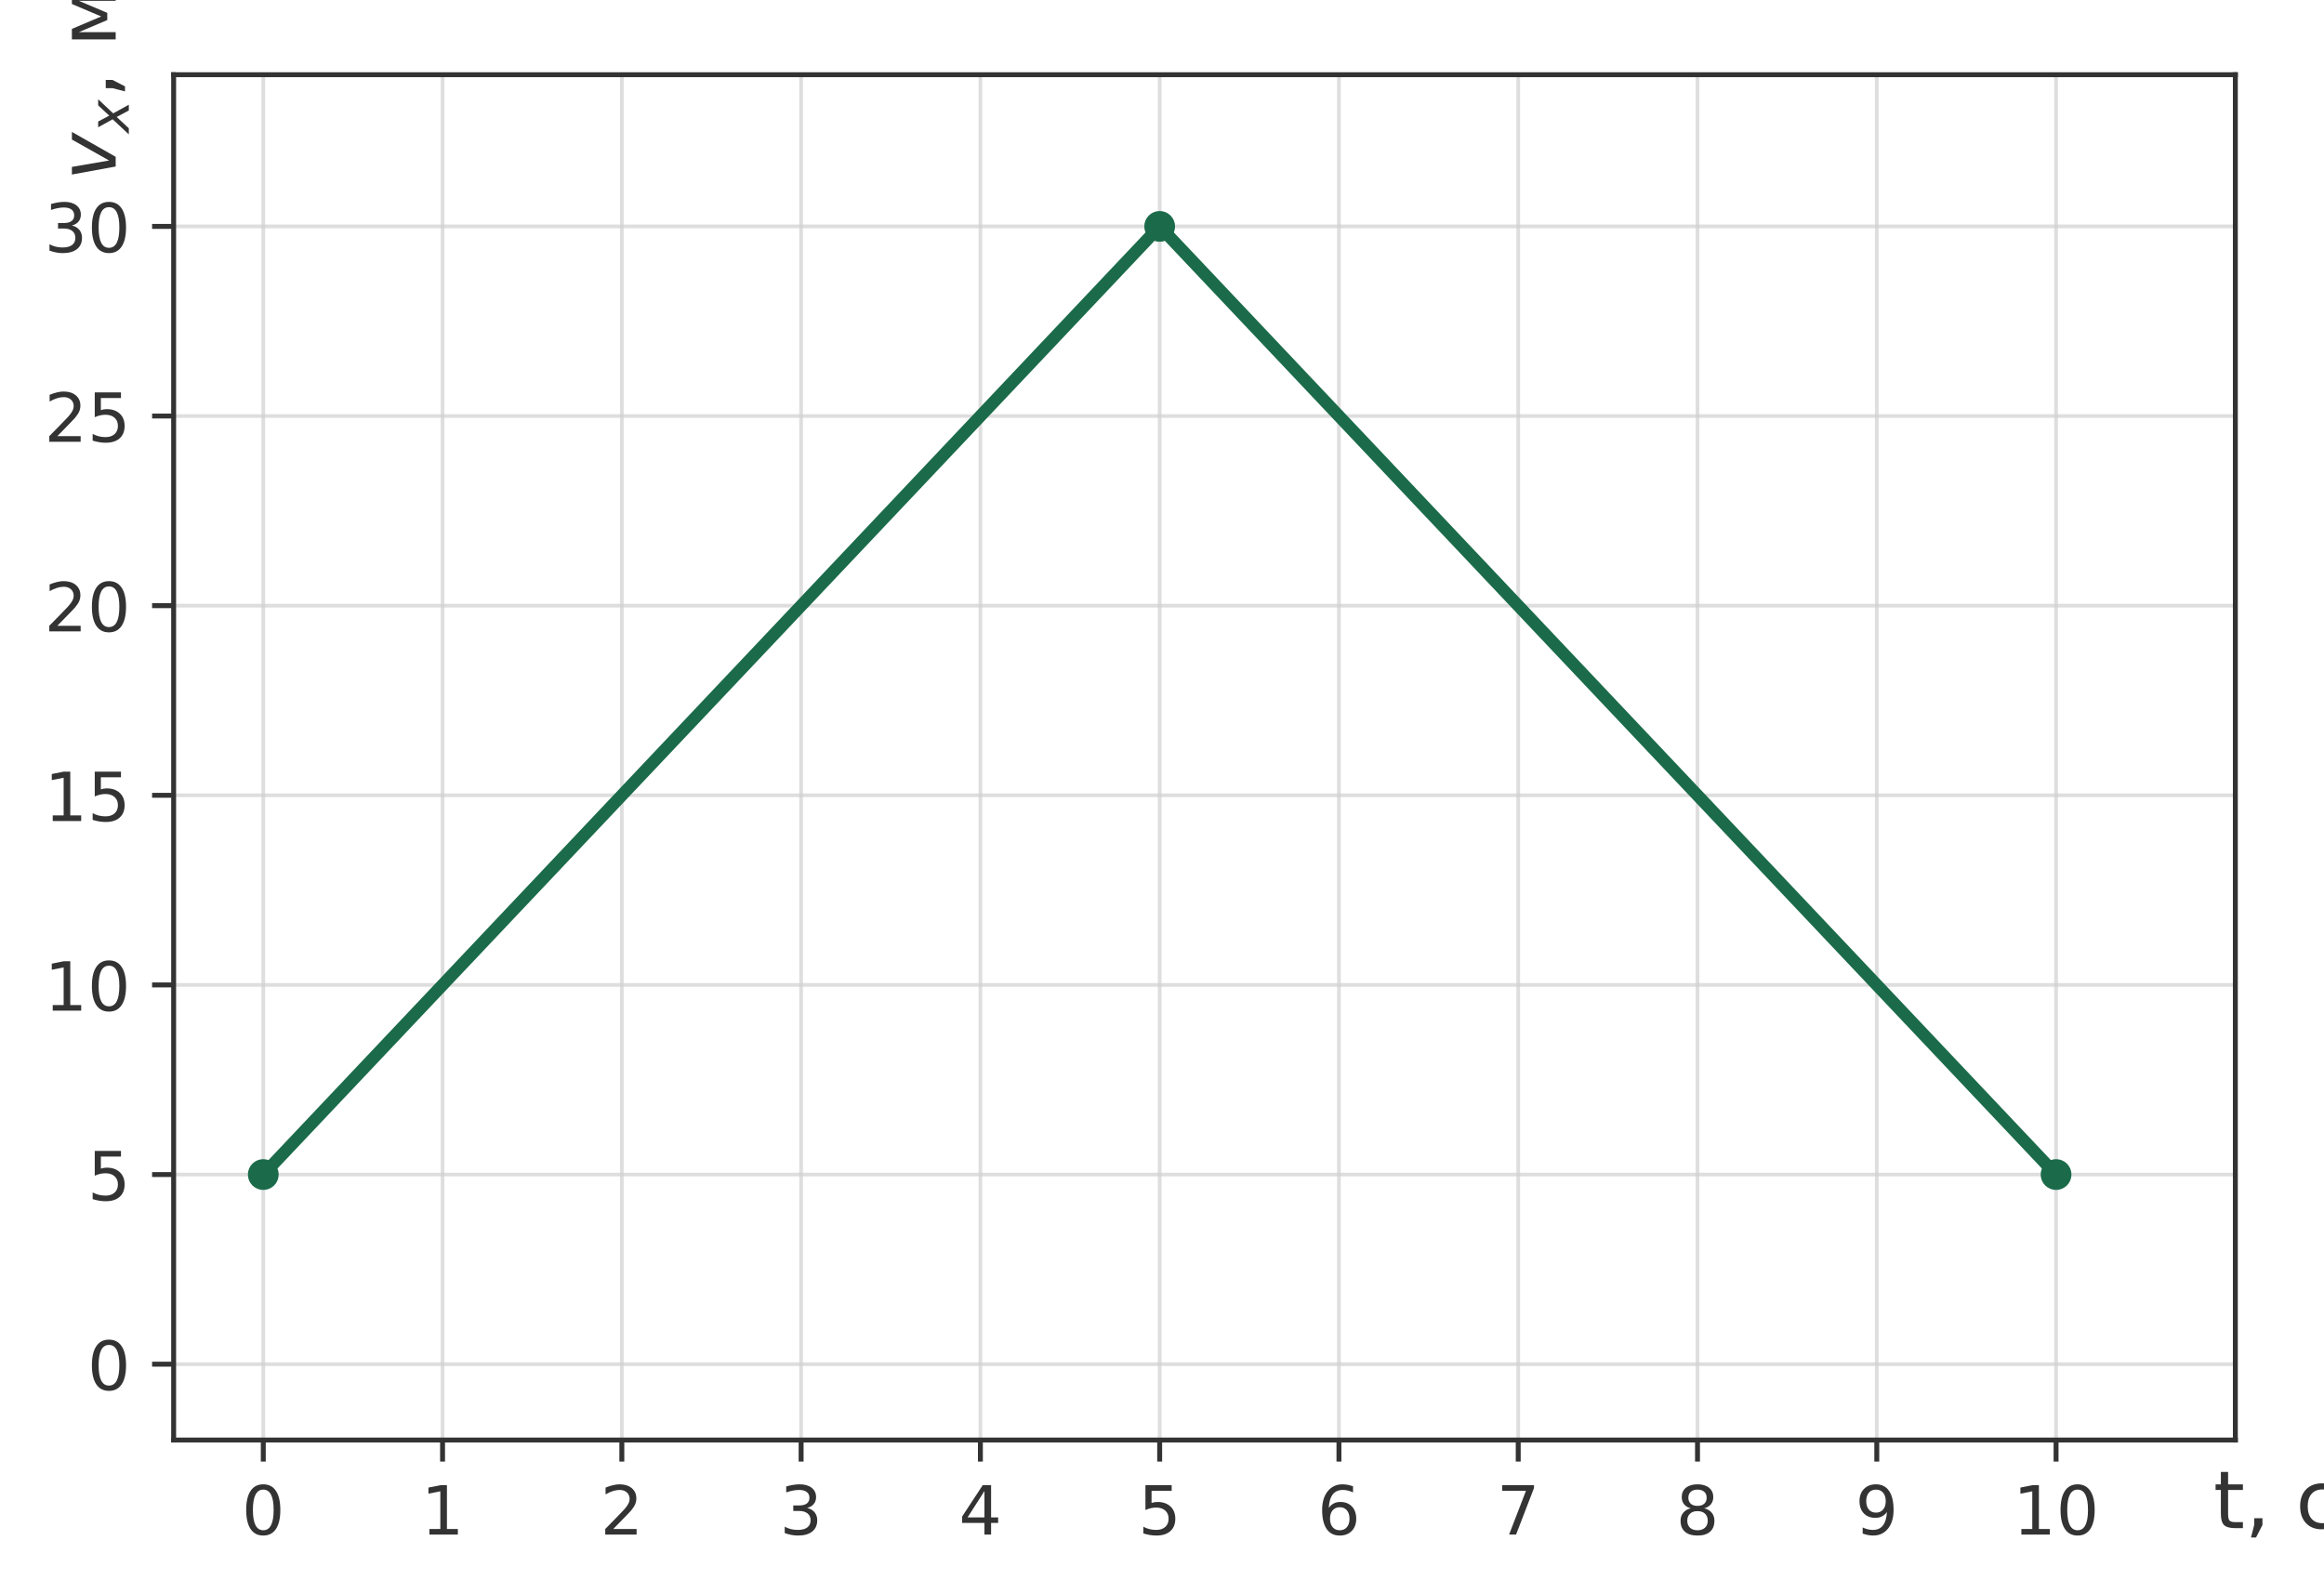
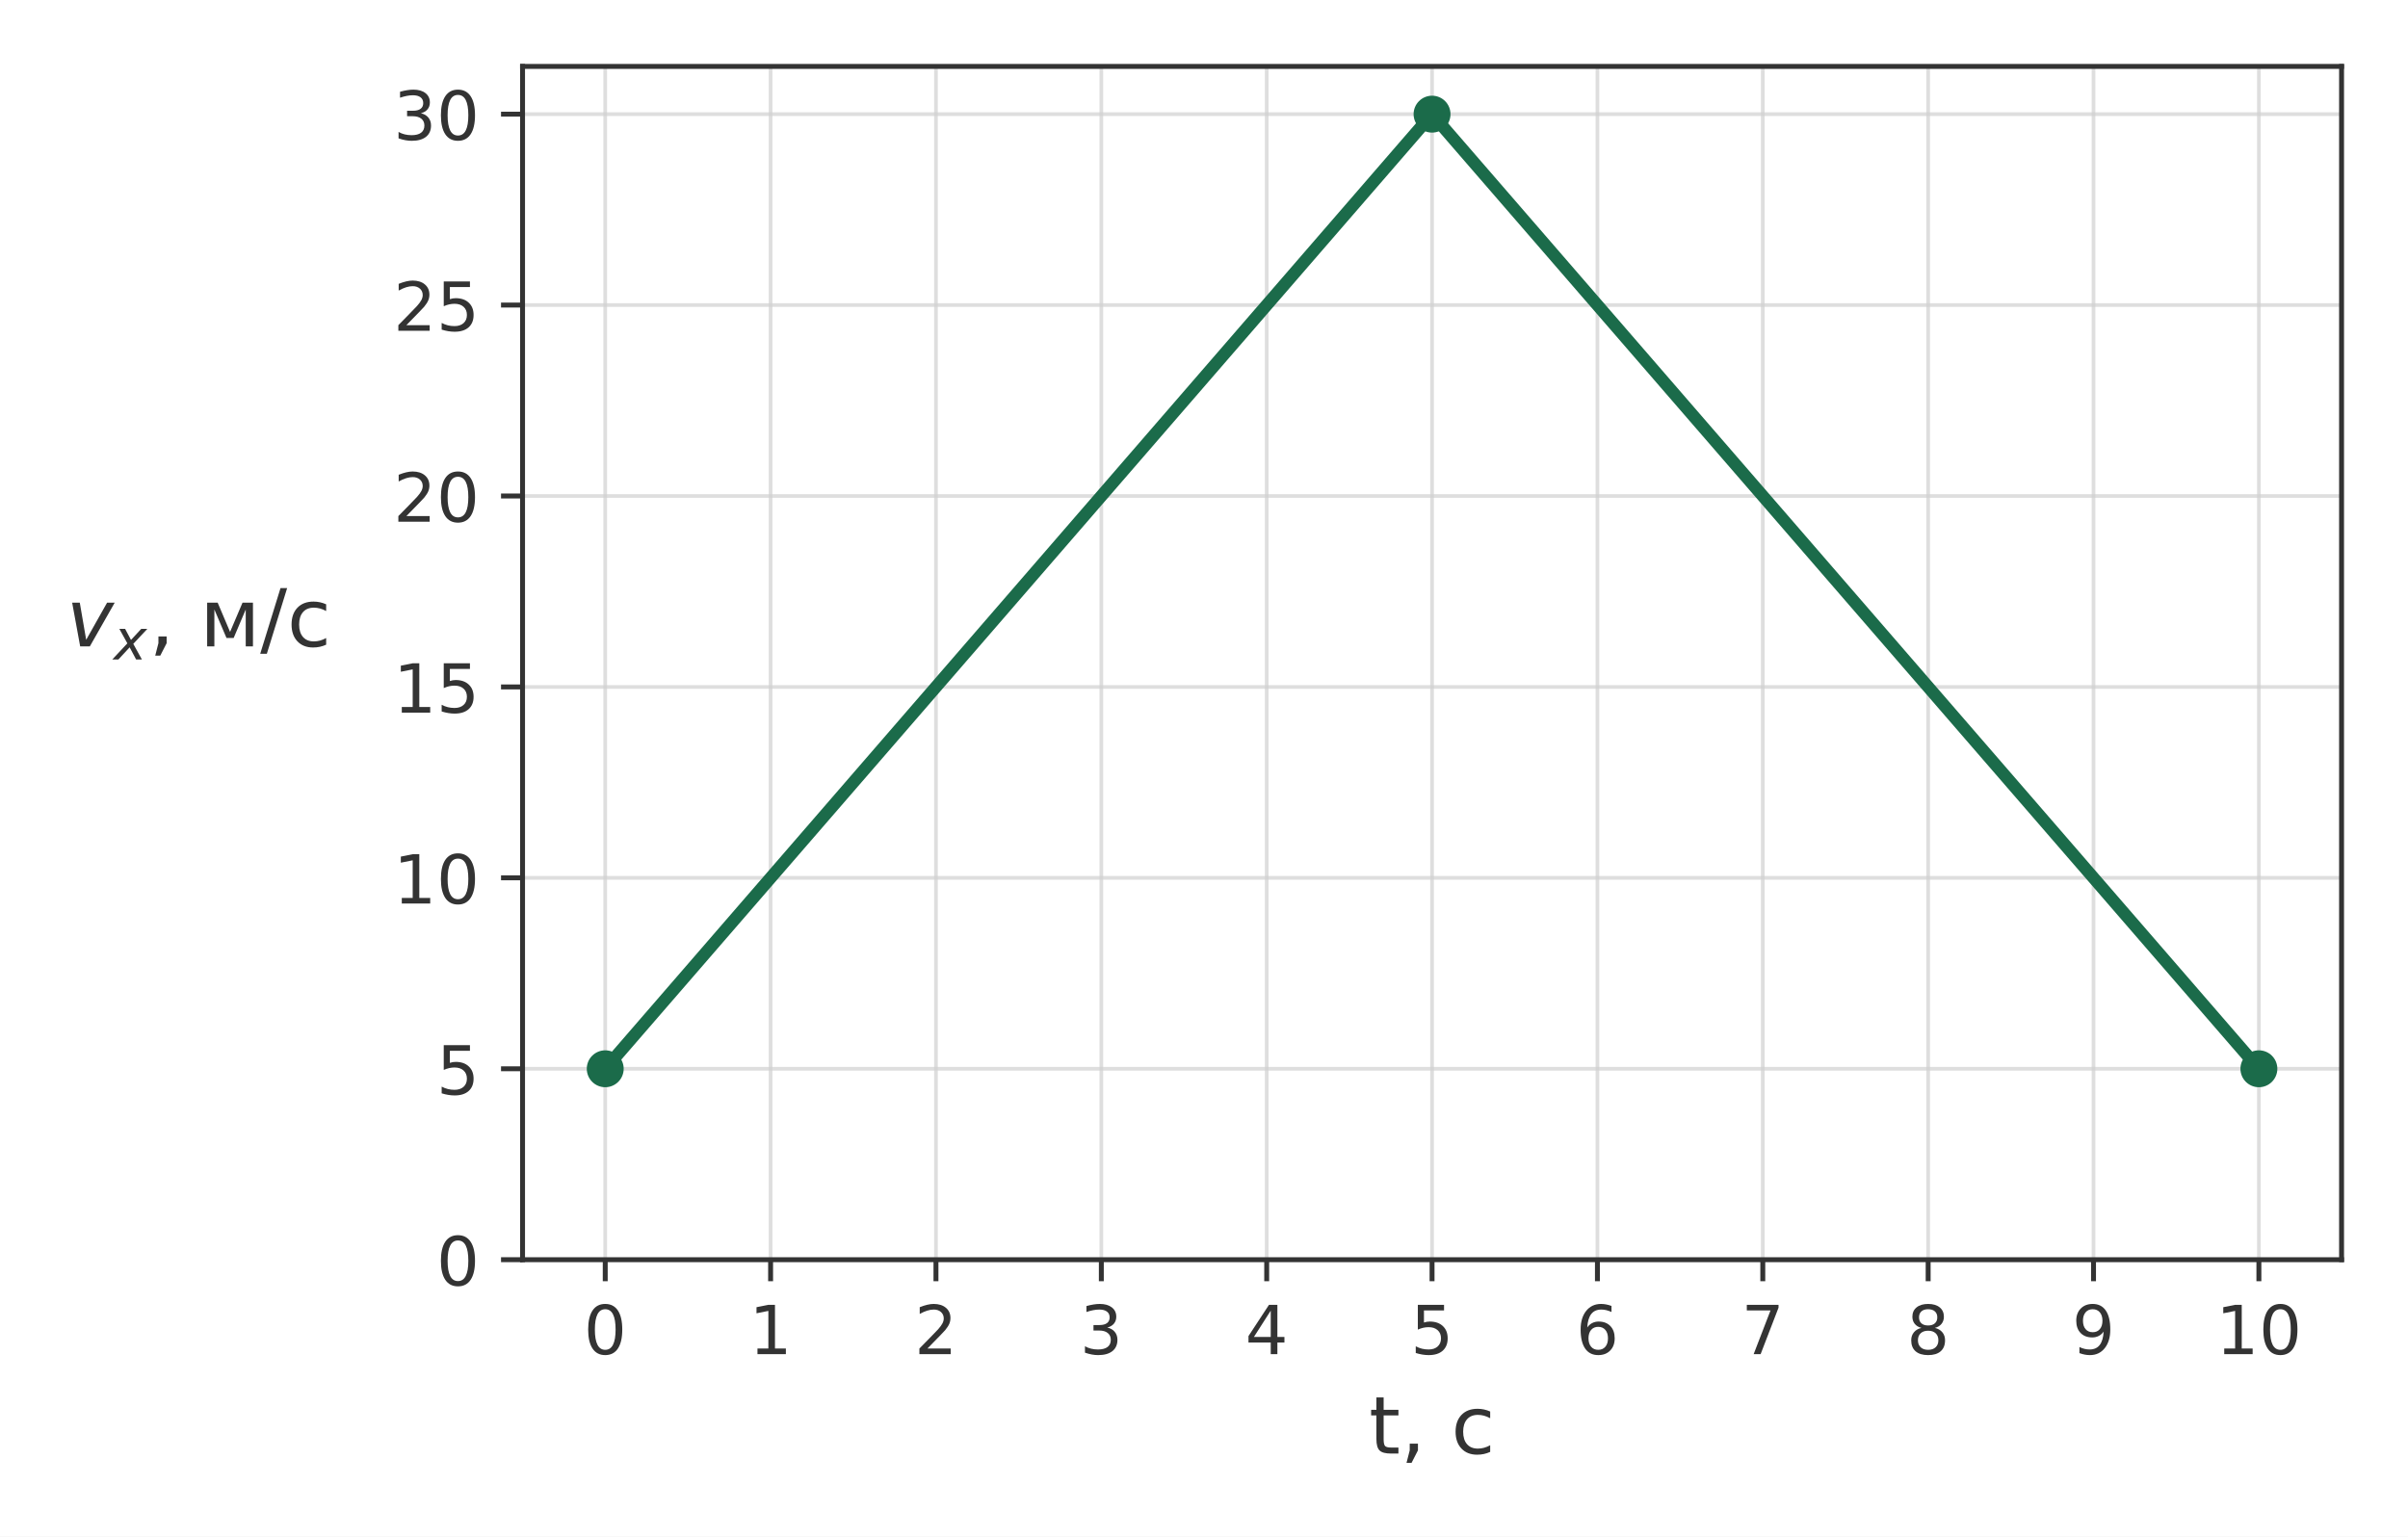
- <svg xmlns="http://www.w3.org/2000/svg" xmlns:xlink="http://www.w3.org/1999/xlink" width="377.394pt" height="258.741pt" viewBox="0 0 377.394 258.741" version="1.1">
+ <svg xmlns="http://www.w3.org/2000/svg" xmlns:xlink="http://www.w3.org/1999/xlink" width="391.498pt" height="249.868pt" viewBox="0 0 391.498 249.868" version="1.1">
  <defs>
    <style type="text/css">*{stroke-linejoin: round; stroke-linecap: butt}</style>
  </defs>
  <g id="figure_1">
    <g id="patch_1">
-       <path d="M 0 258.741  L 377.394 258.741  L 377.394 0  L 0 0  z " style="fill: #ffffff" />
+       <path d="M 0 249.868  L 391.498 249.868  L 391.498 -0  L 0 -0  z " style="fill: #ffffff" />
    </g>
    <g id="axes_1">
      <g id="patch_2">
-         <path d="M 28.198 233.895  L 362.998 233.895  L 362.998 12.135  L 28.198 12.135  z " style="fill: #ffffff" />
+         <path d="M 84.957 204.84  L 380.697 204.84  L 380.697 10.8  L 84.957 10.8  z " style="fill: #ffffff" />
      </g>
      <g id="matplotlib.axis_1">
        <g id="xtick_1">
          <g id="line2d_1">
-             <path d="M 42.754 233.895  L 42.754 12.135  " clip-path="url(#pa4b440d613)" style="fill: none; stroke: #d0d0d0; stroke-opacity: 0.7; stroke-width: 0.6; stroke-linecap: square" />
+             <path d="M 98.4 204.84  L 98.4 10.8  " clip-path="url(#pe1e29b2910)" style="fill: none; stroke: #d0d0d0; stroke-opacity: 0.7; stroke-width: 0.6; stroke-linecap: square" />
          </g>
          <g id="line2d_2">
            <defs>
-               <path id="m691de02f7e" d="M 0 0  L 0 3.5  " style="stroke: #333333; stroke-width: 0.8" />
+               <path id="m2817f25bfc" d="M 0 0  L 0 3.5  " style="stroke: #333333; stroke-width: 0.8" />
            </defs>
            <g>
-               <use xlink:href="#m691de02f7e" x="42.754" y="233.895" style="fill: #333333; stroke: #333333; stroke-width: 0.8" />
+               <use xlink:href="#m2817f25bfc" x="98.4" y="204.84" style="fill: #333333; stroke: #333333; stroke-width: 0.8" />
            </g>
          </g>
          <g id="text_1">
-             <g style="fill: #333333" transform="translate(39.25465 249.2535) scale(0.11 -0.11)">
+             <g style="fill: #333333" transform="translate(94.90085 220.1983) scale(0.11 -0.11)">
              <defs>
                <path id="DejaVuSans-30" d="M 2034 4250  Q 1547 4250 1301 3770  Q 1056 3291 1056 2328  Q 1056 1369 1301 889  Q 1547 409 2034 409  Q 2525 409 2770 889  Q 3016 1369 3016 2328  Q 3016 3291 2770 3770  Q 2525 4250 2034 4250  z M 2034 4750  Q 2819 4750 3233 4129  Q 3647 3509 3647 2328  Q 3647 1150 3233 529  Q 2819 -91 2034 -91  Q 1250 -91 836 529  Q 422 1150 422 2328  Q 422 3509 836 4129  Q 1250 4750 2034 4750  z " transform="scale(0.015625)" />
              </defs>
              <use xlink:href="#DejaVuSans-30" />
            </g>
          </g>
        </g>
        <g id="xtick_2">
          <g id="line2d_3">
-             <path d="M 71.867 233.895  L 71.867 12.135  " clip-path="url(#pa4b440d613)" style="fill: none; stroke: #d0d0d0; stroke-opacity: 0.7; stroke-width: 0.6; stroke-linecap: square" />
+             <path d="M 125.286 204.84  L 125.286 10.8  " clip-path="url(#pe1e29b2910)" style="fill: none; stroke: #d0d0d0; stroke-opacity: 0.7; stroke-width: 0.6; stroke-linecap: square" />
          </g>
          <g id="line2d_4">
            <g>
-               <use xlink:href="#m691de02f7e" x="71.867" y="233.895" style="fill: #333333; stroke: #333333; stroke-width: 0.8" />
+               <use xlink:href="#m2817f25bfc" x="125.286" y="204.84" style="fill: #333333; stroke: #333333; stroke-width: 0.8" />
            </g>
          </g>
          <g id="text_2">
-             <g style="fill: #333333" transform="translate(68.36769 249.2535) scale(0.11 -0.11)">
+             <g style="fill: #333333" transform="translate(121.7863 220.1983) scale(0.11 -0.11)">
              <defs>
                <path id="DejaVuSans-31" d="M 794 531  L 1825 531  L 1825 4091  L 703 3866  L 703 4441  L 1819 4666  L 2450 4666  L 2450 531  L 3481 531  L 3481 0  L 794 0  L 794 531  z " transform="scale(0.015625)" />
              </defs>
              <use xlink:href="#DejaVuSans-31" />
            </g>
          </g>
        </g>
        <g id="xtick_3">
          <g id="line2d_5">
-             <path d="M 100.98 233.895  L 100.98 12.135  " clip-path="url(#pa4b440d613)" style="fill: none; stroke: #d0d0d0; stroke-opacity: 0.7; stroke-width: 0.6; stroke-linecap: square" />
+             <path d="M 152.171 204.84  L 152.171 10.8  " clip-path="url(#pe1e29b2910)" style="fill: none; stroke: #d0d0d0; stroke-opacity: 0.7; stroke-width: 0.6; stroke-linecap: square" />
          </g>
          <g id="line2d_6">
            <g>
-               <use xlink:href="#m691de02f7e" x="100.98" y="233.895" style="fill: #333333; stroke: #333333; stroke-width: 0.8" />
+               <use xlink:href="#m2817f25bfc" x="152.171" y="204.84" style="fill: #333333; stroke: #333333; stroke-width: 0.8" />
            </g>
          </g>
          <g id="text_3">
-             <g style="fill: #333333" transform="translate(97.48073 249.2535) scale(0.11 -0.11)">
+             <g style="fill: #333333" transform="translate(148.6718 220.1983) scale(0.11 -0.11)">
              <defs>
                <path id="DejaVuSans-32" d="M 1228 531  L 3431 531  L 3431 0  L 469 0  L 469 531  Q 828 903 1448 1529  Q 2069 2156 2228 2338  Q 2531 2678 2651 2914  Q 2772 3150 2772 3378  Q 2772 3750 2511 3984  Q 2250 4219 1831 4219  Q 1534 4219 1204 4116  Q 875 4013 500 3803  L 500 4441  Q 881 4594 1212 4672  Q 1544 4750 1819 4750  Q 2544 4750 2975 4387  Q 3406 4025 3406 3419  Q 3406 3131 3298 2873  Q 3191 2616 2906 2266  Q 2828 2175 2409 1742  Q 1991 1309 1228 531  z " transform="scale(0.015625)" />
              </defs>
              <use xlink:href="#DejaVuSans-32" />
            </g>
          </g>
        </g>
        <g id="xtick_4">
          <g id="line2d_7">
-             <path d="M 130.093 233.895  L 130.093 12.135  " clip-path="url(#pa4b440d613)" style="fill: none; stroke: #d0d0d0; stroke-opacity: 0.7; stroke-width: 0.6; stroke-linecap: square" />
+             <path d="M 179.057 204.84  L 179.057 10.8  " clip-path="url(#pe1e29b2910)" style="fill: none; stroke: #d0d0d0; stroke-opacity: 0.7; stroke-width: 0.6; stroke-linecap: square" />
          </g>
          <g id="line2d_8">
            <g>
-               <use xlink:href="#m691de02f7e" x="130.093" y="233.895" style="fill: #333333; stroke: #333333; stroke-width: 0.8" />
+               <use xlink:href="#m2817f25bfc" x="179.057" y="204.84" style="fill: #333333; stroke: #333333; stroke-width: 0.8" />
            </g>
          </g>
          <g id="text_4">
-             <g style="fill: #333333" transform="translate(126.5938 249.2535) scale(0.11 -0.11)">
+             <g style="fill: #333333" transform="translate(175.5572 220.1983) scale(0.11 -0.11)">
              <defs>
                <path id="DejaVuSans-33" d="M 2597 2516  Q 3050 2419 3304 2112  Q 3559 1806 3559 1356  Q 3559 666 3084 287  Q 2609 -91 1734 -91  Q 1441 -91 1130 -33  Q 819 25 488 141  L 488 750  Q 750 597 1062 519  Q 1375 441 1716 441  Q 2309 441 2620 675  Q 2931 909 2931 1356  Q 2931 1769 2642 2001  Q 2353 2234 1838 2234  L 1294 2234  L 1294 2753  L 1863 2753  Q 2328 2753 2575 2939  Q 2822 3125 2822 3475  Q 2822 3834 2567 4026  Q 2313 4219 1838 4219  Q 1578 4219 1281 4162  Q 984 4106 628 3988  L 628 4550  Q 988 4650 1302 4700  Q 1616 4750 1894 4750  Q 2613 4750 3031 4423  Q 3450 4097 3450 3541  Q 3450 3153 3228 2886  Q 3006 2619 2597 2516  z " transform="scale(0.015625)" />
              </defs>
              <use xlink:href="#DejaVuSans-33" />
            </g>
          </g>
        </g>
        <g id="xtick_5">
          <g id="line2d_9">
-             <path d="M 159.206 233.895  L 159.206 12.135  " clip-path="url(#pa4b440d613)" style="fill: none; stroke: #d0d0d0; stroke-opacity: 0.7; stroke-width: 0.6; stroke-linecap: square" />
+             <path d="M 205.942 204.84  L 205.942 10.8  " clip-path="url(#pe1e29b2910)" style="fill: none; stroke: #d0d0d0; stroke-opacity: 0.7; stroke-width: 0.6; stroke-linecap: square" />
          </g>
          <g id="line2d_10">
            <g>
-               <use xlink:href="#m691de02f7e" x="159.206" y="233.895" style="fill: #333333; stroke: #333333; stroke-width: 0.8" />
+               <use xlink:href="#m2817f25bfc" x="205.942" y="204.84" style="fill: #333333; stroke: #333333; stroke-width: 0.8" />
            </g>
          </g>
          <g id="text_5">
-             <g style="fill: #333333" transform="translate(155.7068 249.2535) scale(0.11 -0.11)">
+             <g style="fill: #333333" transform="translate(202.4427 220.1983) scale(0.11 -0.11)">
              <defs>
                <path id="DejaVuSans-34" d="M 2419 4116  L 825 1625  L 2419 1625  L 2419 4116  z M 2253 4666  L 3047 4666  L 3047 1625  L 3713 1625  L 3713 1100  L 3047 1100  L 3047 0  L 2419 0  L 2419 1100  L 313 1100  L 313 1709  L 2253 4666  z " transform="scale(0.015625)" />
              </defs>
              <use xlink:href="#DejaVuSans-34" />
            </g>
          </g>
        </g>
        <g id="xtick_6">
          <g id="line2d_11">
-             <path d="M 188.319 233.895  L 188.319 12.135  " clip-path="url(#pa4b440d613)" style="fill: none; stroke: #d0d0d0; stroke-opacity: 0.7; stroke-width: 0.6; stroke-linecap: square" />
+             <path d="M 232.827 204.84  L 232.827 10.8  " clip-path="url(#pe1e29b2910)" style="fill: none; stroke: #d0d0d0; stroke-opacity: 0.7; stroke-width: 0.6; stroke-linecap: square" />
          </g>
          <g id="line2d_12">
            <g>
-               <use xlink:href="#m691de02f7e" x="188.319" y="233.895" style="fill: #333333; stroke: #333333; stroke-width: 0.8" />
+               <use xlink:href="#m2817f25bfc" x="232.827" y="204.84" style="fill: #333333; stroke: #333333; stroke-width: 0.8" />
            </g>
          </g>
          <g id="text_6">
-             <g style="fill: #333333" transform="translate(184.8199 249.2535) scale(0.11 -0.11)">
+             <g style="fill: #333333" transform="translate(229.3281 220.1983) scale(0.11 -0.11)">
              <defs>
                <path id="DejaVuSans-35" d="M 691 4666  L 3169 4666  L 3169 4134  L 1269 4134  L 1269 2991  Q 1406 3038 1543 3061  Q 1681 3084 1819 3084  Q 2600 3084 3056 2656  Q 3513 2228 3513 1497  Q 3513 744 3044 326  Q 2575 -91 1722 -91  Q 1428 -91 1123 -41  Q 819 9 494 109  L 494 744  Q 775 591 1075 516  Q 1375 441 1709 441  Q 2250 441 2565 725  Q 2881 1009 2881 1497  Q 2881 1984 2565 2268  Q 2250 2553 1709 2553  Q 1456 2553 1204 2497  Q 953 2441 691 2322  L 691 4666  z " transform="scale(0.015625)" />
              </defs>
              <use xlink:href="#DejaVuSans-35" />
            </g>
          </g>
        </g>
        <g id="xtick_7">
          <g id="line2d_13">
-             <path d="M 217.432 233.895  L 217.432 12.135  " clip-path="url(#pa4b440d613)" style="fill: none; stroke: #d0d0d0; stroke-opacity: 0.7; stroke-width: 0.6; stroke-linecap: square" />
+             <path d="M 259.713 204.84  L 259.713 10.8  " clip-path="url(#pe1e29b2910)" style="fill: none; stroke: #d0d0d0; stroke-opacity: 0.7; stroke-width: 0.6; stroke-linecap: square" />
          </g>
          <g id="line2d_14">
            <g>
-               <use xlink:href="#m691de02f7e" x="217.432" y="233.895" style="fill: #333333; stroke: #333333; stroke-width: 0.8" />
+               <use xlink:href="#m2817f25bfc" x="259.713" y="204.84" style="fill: #333333; stroke: #333333; stroke-width: 0.8" />
            </g>
          </g>
          <g id="text_7">
-             <g style="fill: #333333" transform="translate(213.9329 249.2535) scale(0.11 -0.11)">
+             <g style="fill: #333333" transform="translate(256.2136 220.1983) scale(0.11 -0.11)">
              <defs>
                <path id="DejaVuSans-36" d="M 2113 2584  Q 1688 2584 1439 2293  Q 1191 2003 1191 1497  Q 1191 994 1439 701  Q 1688 409 2113 409  Q 2538 409 2786 701  Q 3034 994 3034 1497  Q 3034 2003 2786 2293  Q 2538 2584 2113 2584  z M 3366 4563  L 3366 3988  Q 3128 4100 2886 4159  Q 2644 4219 2406 4219  Q 1781 4219 1451 3797  Q 1122 3375 1075 2522  Q 1259 2794 1537 2939  Q 1816 3084 2150 3084  Q 2853 3084 3261 2657  Q 3669 2231 3669 1497  Q 3669 778 3244 343  Q 2819 -91 2113 -91  Q 1303 -91 875 529  Q 447 1150 447 2328  Q 447 3434 972 4092  Q 1497 4750 2381 4750  Q 2619 4750 2861 4703  Q 3103 4656 3366 4563  z " transform="scale(0.015625)" />
              </defs>
              <use xlink:href="#DejaVuSans-36" />
            </g>
          </g>
        </g>
        <g id="xtick_8">
          <g id="line2d_15">
-             <path d="M 246.545 233.895  L 246.545 12.135  " clip-path="url(#pa4b440d613)" style="fill: none; stroke: #d0d0d0; stroke-opacity: 0.7; stroke-width: 0.6; stroke-linecap: square" />
+             <path d="M 286.598 204.84  L 286.598 10.8  " clip-path="url(#pe1e29b2910)" style="fill: none; stroke: #d0d0d0; stroke-opacity: 0.7; stroke-width: 0.6; stroke-linecap: square" />
          </g>
          <g id="line2d_16">
            <g>
-               <use xlink:href="#m691de02f7e" x="246.545" y="233.895" style="fill: #333333; stroke: #333333; stroke-width: 0.8" />
+               <use xlink:href="#m2817f25bfc" x="286.598" y="204.84" style="fill: #333333; stroke: #333333; stroke-width: 0.8" />
            </g>
          </g>
          <g id="text_8">
-             <g style="fill: #333333" transform="translate(243.046 249.2535) scale(0.11 -0.11)">
+             <g style="fill: #333333" transform="translate(283.099 220.1983) scale(0.11 -0.11)">
              <defs>
                <path id="DejaVuSans-37" d="M 525 4666  L 3525 4666  L 3525 4397  L 1831 0  L 1172 0  L 2766 4134  L 525 4134  L 525 4666  z " transform="scale(0.015625)" />
              </defs>
              <use xlink:href="#DejaVuSans-37" />
            </g>
          </g>
        </g>
        <g id="xtick_9">
          <g id="line2d_17">
-             <path d="M 275.658 233.895  L 275.658 12.135  " clip-path="url(#pa4b440d613)" style="fill: none; stroke: #d0d0d0; stroke-opacity: 0.7; stroke-width: 0.6; stroke-linecap: square" />
+             <path d="M 313.484 204.84  L 313.484 10.8  " clip-path="url(#pe1e29b2910)" style="fill: none; stroke: #d0d0d0; stroke-opacity: 0.7; stroke-width: 0.6; stroke-linecap: square" />
          </g>
          <g id="line2d_18">
            <g>
-               <use xlink:href="#m691de02f7e" x="275.658" y="233.895" style="fill: #333333; stroke: #333333; stroke-width: 0.8" />
+               <use xlink:href="#m2817f25bfc" x="313.484" y="204.84" style="fill: #333333; stroke: #333333; stroke-width: 0.8" />
            </g>
          </g>
          <g id="text_9">
-             <g style="fill: #333333" transform="translate(272.159 249.2535) scale(0.11 -0.11)">
+             <g style="fill: #333333" transform="translate(309.9845 220.1983) scale(0.11 -0.11)">
              <defs>
                <path id="DejaVuSans-38" d="M 2034 2216  Q 1584 2216 1326 1975  Q 1069 1734 1069 1313  Q 1069 891 1326 650  Q 1584 409 2034 409  Q 2484 409 2743 651  Q 3003 894 3003 1313  Q 3003 1734 2745 1975  Q 2488 2216 2034 2216  z M 1403 2484  Q 997 2584 770 2862  Q 544 3141 544 3541  Q 544 4100 942 4425  Q 1341 4750 2034 4750  Q 2731 4750 3128 4425  Q 3525 4100 3525 3541  Q 3525 3141 3298 2862  Q 3072 2584 2669 2484  Q 3125 2378 3379 2068  Q 3634 1759 3634 1313  Q 3634 634 3220 271  Q 2806 -91 2034 -91  Q 1263 -91 848 271  Q 434 634 434 1313  Q 434 1759 690 2068  Q 947 2378 1403 2484  z M 1172 3481  Q 1172 3119 1398 2916  Q 1625 2713 2034 2713  Q 2441 2713 2670 2916  Q 2900 3119 2900 3481  Q 2900 3844 2670 4047  Q 2441 4250 2034 4250  Q 1625 4250 1398 4047  Q 1172 3844 1172 3481  z " transform="scale(0.015625)" />
              </defs>
              <use xlink:href="#DejaVuSans-38" />
            </g>
          </g>
        </g>
        <g id="xtick_10">
          <g id="line2d_19">
-             <path d="M 304.771 233.895  L 304.771 12.135  " clip-path="url(#pa4b440d613)" style="fill: none; stroke: #d0d0d0; stroke-opacity: 0.7; stroke-width: 0.6; stroke-linecap: square" />
+             <path d="M 340.369 204.84  L 340.369 10.8  " clip-path="url(#pe1e29b2910)" style="fill: none; stroke: #d0d0d0; stroke-opacity: 0.7; stroke-width: 0.6; stroke-linecap: square" />
          </g>
          <g id="line2d_20">
            <g>
-               <use xlink:href="#m691de02f7e" x="304.771" y="233.895" style="fill: #333333; stroke: #333333; stroke-width: 0.8" />
+               <use xlink:href="#m2817f25bfc" x="340.369" y="204.84" style="fill: #333333; stroke: #333333; stroke-width: 0.8" />
            </g>
          </g>
          <g id="text_10">
-             <g style="fill: #333333" transform="translate(301.272 249.2535) scale(0.11 -0.11)">
+             <g style="fill: #333333" transform="translate(336.8699 220.1983) scale(0.11 -0.11)">
              <defs>
                <path id="DejaVuSans-39" d="M 703 97  L 703 672  Q 941 559 1184 500  Q 1428 441 1663 441  Q 2288 441 2617 861  Q 2947 1281 2994 2138  Q 2813 1869 2534 1725  Q 2256 1581 1919 1581  Q 1219 1581 811 2004  Q 403 2428 403 3163  Q 403 3881 828 4315  Q 1253 4750 1959 4750  Q 2769 4750 3195 4129  Q 3622 3509 3622 2328  Q 3622 1225 3098 567  Q 2575 -91 1691 -91  Q 1453 -91 1209 -44  Q 966 3 703 97  z M 1959 2075  Q 2384 2075 2632 2365  Q 2881 2656 2881 3163  Q 2881 3666 2632 3958  Q 2384 4250 1959 4250  Q 1534 4250 1286 3958  Q 1038 3666 1038 3163  Q 1038 2656 1286 2365  Q 1534 2075 1959 2075  z " transform="scale(0.015625)" />
              </defs>
              <use xlink:href="#DejaVuSans-39" />
            </g>
          </g>
        </g>
        <g id="xtick_11">
          <g id="line2d_21">
-             <path d="M 333.884 233.895  L 333.884 12.135  " clip-path="url(#pa4b440d613)" style="fill: none; stroke: #d0d0d0; stroke-opacity: 0.7; stroke-width: 0.6; stroke-linecap: square" />
+             <path d="M 367.255 204.84  L 367.255 10.8  " clip-path="url(#pe1e29b2910)" style="fill: none; stroke: #d0d0d0; stroke-opacity: 0.7; stroke-width: 0.6; stroke-linecap: square" />
          </g>
          <g id="line2d_22">
            <g>
-               <use xlink:href="#m691de02f7e" x="333.884" y="233.895" style="fill: #333333; stroke: #333333; stroke-width: 0.8" />
+               <use xlink:href="#m2817f25bfc" x="367.255" y="204.84" style="fill: #333333; stroke: #333333; stroke-width: 0.8" />
            </g>
          </g>
          <g id="text_11">
-             <g style="fill: #333333" transform="translate(326.8857 249.2535) scale(0.11 -0.11)">
+             <g style="fill: #333333" transform="translate(360.256 220.1983) scale(0.11 -0.11)">
              <use xlink:href="#DejaVuSans-31" />
              <use xlink:href="#DejaVuSans-30" transform="translate(63.62305 0)" />
            </g>
          </g>
        </g>
        <g id="text_12">
-           <g style="fill: #333333" transform="translate(359.4398 248.2084) scale(0.13 -0.13)">
+           <g style="fill: #333333" transform="translate(222.5737 236.3639) scale(0.13 -0.13)">
            <defs>
              <path id="DejaVuSans-74" d="M 1172 4494  L 1172 3500  L 2356 3500  L 2356 3053  L 1172 3053  L 1172 1153  Q 1172 725 1289 603  Q 1406 481 1766 481  L 2356 481  L 2356 0  L 1766 0  Q 1100 0 847 248  Q 594 497 594 1153  L 594 3053  L 172 3053  L 172 3500  L 594 3500  L 594 4494  L 1172 4494  z " transform="scale(0.015625)" />
              <path id="DejaVuSans-2c" d="M 750 794  L 1409 794  L 1409 256  L 897 -744  L 494 -744  L 750 256  L 750 794  z " transform="scale(0.015625)" />
              <path id="DejaVuSans-20" transform="scale(0.015625)" />
              <path id="DejaVuSans-441" d="M 3122 3366  L 3122 2828  Q 2878 2963 2633 3030  Q 2388 3097 2138 3097  Q 1578 3097 1268 2742  Q 959 2388 959 1747  Q 959 1106 1268 751  Q 1578 397 2138 397  Q 2388 397 2633 464  Q 2878 531 3122 666  L 3122 134  Q 2881 22 2623 -34  Q 2366 -91 2075 -91  Q 1284 -91 818 406  Q 353 903 353 1747  Q 353 2603 823 3093  Q 1294 3584 2113 3584  Q 2378 3584 2631 3529  Q 2884 3475 3122 3366  z " transform="scale(0.015625)" />
            </defs>
            <use xlink:href="#DejaVuSans-74" />
            <use xlink:href="#DejaVuSans-2c" transform="translate(39.20898 0)" />
            <use xlink:href="#DejaVuSans-20" transform="translate(70.99609 0)" />
            <use xlink:href="#DejaVuSans-441" transform="translate(102.7832 0)" />
          </g>
        </g>
      </g>
      <g id="matplotlib.axis_2">
        <g id="ytick_1">
          <g id="line2d_23">
-             <path d="M 28.198 221.575  L 362.998 221.575  " clip-path="url(#pa4b440d613)" style="fill: none; stroke: #d0d0d0; stroke-opacity: 0.7; stroke-width: 0.6; stroke-linecap: square" />
+             <path d="M 84.957 204.84  L 380.697 204.84  " clip-path="url(#pe1e29b2910)" style="fill: none; stroke: #d0d0d0; stroke-opacity: 0.7; stroke-width: 0.6; stroke-linecap: square" />
          </g>
          <g id="line2d_24">
            <defs>
-               <path id="mbf29a34a97" d="M 0 0  L -3.5 0  " style="stroke: #333333; stroke-width: 0.8" />
+               <path id="m09dab2c900" d="M 0 0  L -3.5 0  " style="stroke: #333333; stroke-width: 0.8" />
            </defs>
            <g>
-               <use xlink:href="#mbf29a34a97" x="28.198" y="221.575" style="fill: #333333; stroke: #333333; stroke-width: 0.8" />
+               <use xlink:href="#m09dab2c900" x="84.957" y="204.84" style="fill: #333333; stroke: #333333; stroke-width: 0.8" />
            </g>
          </g>
          <g id="text_13">
-             <g style="fill: #333333" transform="translate(14.19875 225.7543) scale(0.11 -0.11)">
+             <g style="fill: #333333" transform="translate(70.95875 209.0191) scale(0.11 -0.11)">
              <use xlink:href="#DejaVuSans-30" />
            </g>
          </g>
        </g>
        <g id="ytick_2">
          <g id="line2d_25">
-             <path d="M 28.198 190.775  L 362.998 190.775  " clip-path="url(#pa4b440d613)" style="fill: none; stroke: #d0d0d0; stroke-opacity: 0.7; stroke-width: 0.6; stroke-linecap: square" />
+             <path d="M 84.957 173.794  L 380.697 173.794  " clip-path="url(#pe1e29b2910)" style="fill: none; stroke: #d0d0d0; stroke-opacity: 0.7; stroke-width: 0.6; stroke-linecap: square" />
          </g>
          <g id="line2d_26">
            <g>
-               <use xlink:href="#mbf29a34a97" x="28.198" y="190.775" style="fill: #333333; stroke: #333333; stroke-width: 0.8" />
+               <use xlink:href="#m09dab2c900" x="84.957" y="173.794" style="fill: #333333; stroke: #333333; stroke-width: 0.8" />
            </g>
          </g>
          <g id="text_14">
-             <g style="fill: #333333" transform="translate(14.19875 194.9543) scale(0.11 -0.11)">
+             <g style="fill: #333333" transform="translate(70.95875 177.9727) scale(0.11 -0.11)">
              <use xlink:href="#DejaVuSans-35" />
            </g>
          </g>
        </g>
        <g id="ytick_3">
          <g id="line2d_27">
-             <path d="M 28.198 159.975  L 362.998 159.975  " clip-path="url(#pa4b440d613)" style="fill: none; stroke: #d0d0d0; stroke-opacity: 0.7; stroke-width: 0.6; stroke-linecap: square" />
+             <path d="M 84.957 142.747  L 380.697 142.747  " clip-path="url(#pe1e29b2910)" style="fill: none; stroke: #d0d0d0; stroke-opacity: 0.7; stroke-width: 0.6; stroke-linecap: square" />
          </g>
          <g id="line2d_28">
            <g>
-               <use xlink:href="#mbf29a34a97" x="28.198" y="159.975" style="fill: #333333; stroke: #333333; stroke-width: 0.8" />
+               <use xlink:href="#m09dab2c900" x="84.957" y="142.747" style="fill: #333333; stroke: #333333; stroke-width: 0.8" />
            </g>
          </g>
          <g id="text_15">
-             <g style="fill: #333333" transform="translate(7.2 164.1543) scale(0.11 -0.11)">
+             <g style="fill: #333333" transform="translate(63.96 146.9263) scale(0.11 -0.11)">
              <use xlink:href="#DejaVuSans-31" />
              <use xlink:href="#DejaVuSans-30" transform="translate(63.62305 0)" />
            </g>
          </g>
        </g>
        <g id="ytick_4">
          <g id="line2d_29">
-             <path d="M 28.198 129.175  L 362.998 129.175  " clip-path="url(#pa4b440d613)" style="fill: none; stroke: #d0d0d0; stroke-opacity: 0.7; stroke-width: 0.6; stroke-linecap: square" />
+             <path d="M 84.957 111.701  L 380.697 111.701  " clip-path="url(#pe1e29b2910)" style="fill: none; stroke: #d0d0d0; stroke-opacity: 0.7; stroke-width: 0.6; stroke-linecap: square" />
          </g>
          <g id="line2d_30">
            <g>
-               <use xlink:href="#mbf29a34a97" x="28.198" y="129.175" style="fill: #333333; stroke: #333333; stroke-width: 0.8" />
+               <use xlink:href="#m09dab2c900" x="84.957" y="111.701" style="fill: #333333; stroke: #333333; stroke-width: 0.8" />
            </g>
          </g>
          <g id="text_16">
-             <g style="fill: #333333" transform="translate(7.2 133.3543) scale(0.11 -0.11)">
+             <g style="fill: #333333" transform="translate(63.96 115.8799) scale(0.11 -0.11)">
              <use xlink:href="#DejaVuSans-31" />
              <use xlink:href="#DejaVuSans-35" transform="translate(63.62305 0)" />
            </g>
          </g>
        </g>
        <g id="ytick_5">
          <g id="line2d_31">
-             <path d="M 28.198 98.375  L 362.998 98.375  " clip-path="url(#pa4b440d613)" style="fill: none; stroke: #d0d0d0; stroke-opacity: 0.7; stroke-width: 0.6; stroke-linecap: square" />
+             <path d="M 84.957 80.654  L 380.697 80.654  " clip-path="url(#pe1e29b2910)" style="fill: none; stroke: #d0d0d0; stroke-opacity: 0.7; stroke-width: 0.6; stroke-linecap: square" />
          </g>
          <g id="line2d_32">
            <g>
-               <use xlink:href="#mbf29a34a97" x="28.198" y="98.375" style="fill: #333333; stroke: #333333; stroke-width: 0.8" />
+               <use xlink:href="#m09dab2c900" x="84.957" y="80.654" style="fill: #333333; stroke: #333333; stroke-width: 0.8" />
            </g>
          </g>
          <g id="text_17">
-             <g style="fill: #333333" transform="translate(7.2 102.5543) scale(0.11 -0.11)">
+             <g style="fill: #333333" transform="translate(63.96 84.83354) scale(0.11 -0.11)">
              <use xlink:href="#DejaVuSans-32" />
              <use xlink:href="#DejaVuSans-30" transform="translate(63.62305 0)" />
            </g>
          </g>
        </g>
        <g id="ytick_6">
          <g id="line2d_33">
-             <path d="M 28.198 67.575  L 362.998 67.575  " clip-path="url(#pa4b440d613)" style="fill: none; stroke: #d0d0d0; stroke-opacity: 0.7; stroke-width: 0.6; stroke-linecap: square" />
+             <path d="M 84.957 49.608  L 380.697 49.608  " clip-path="url(#pe1e29b2910)" style="fill: none; stroke: #d0d0d0; stroke-opacity: 0.7; stroke-width: 0.6; stroke-linecap: square" />
          </g>
          <g id="line2d_34">
            <g>
-               <use xlink:href="#mbf29a34a97" x="28.198" y="67.575" style="fill: #333333; stroke: #333333; stroke-width: 0.8" />
+               <use xlink:href="#m09dab2c900" x="84.957" y="49.608" style="fill: #333333; stroke: #333333; stroke-width: 0.8" />
            </g>
          </g>
          <g id="text_18">
-             <g style="fill: #333333" transform="translate(7.2 71.75434) scale(0.11 -0.11)">
+             <g style="fill: #333333" transform="translate(63.96 53.78714) scale(0.11 -0.11)">
              <use xlink:href="#DejaVuSans-32" />
              <use xlink:href="#DejaVuSans-35" transform="translate(63.62305 0)" />
            </g>
          </g>
        </g>
        <g id="ytick_7">
          <g id="line2d_35">
-             <path d="M 28.198 36.775  L 362.998 36.775  " clip-path="url(#pa4b440d613)" style="fill: none; stroke: #d0d0d0; stroke-opacity: 0.7; stroke-width: 0.6; stroke-linecap: square" />
+             <path d="M 84.957 18.562  L 380.697 18.562  " clip-path="url(#pe1e29b2910)" style="fill: none; stroke: #d0d0d0; stroke-opacity: 0.7; stroke-width: 0.6; stroke-linecap: square" />
          </g>
          <g id="line2d_36">
            <g>
-               <use xlink:href="#mbf29a34a97" x="28.198" y="36.775" style="fill: #333333; stroke: #333333; stroke-width: 0.8" />
+               <use xlink:href="#m09dab2c900" x="84.957" y="18.562" style="fill: #333333; stroke: #333333; stroke-width: 0.8" />
            </g>
          </g>
          <g id="text_19">
-             <g style="fill: #333333" transform="translate(7.2 40.95434) scale(0.11 -0.11)">
+             <g style="fill: #333333" transform="translate(63.96 22.74074) scale(0.11 -0.11)">
              <use xlink:href="#DejaVuSans-33" />
              <use xlink:href="#DejaVuSans-30" transform="translate(63.62305 0)" />
            </g>
          </g>
        </g>
        <g id="text_20">
-           <g style="fill: #333333" transform="translate(18.79791 29.28) rotate(-90) scale(0.13 -0.13)">
+           <g style="fill: #333333" transform="translate(10.8 105.1164) scale(0.13 -0.13)">
            <defs>
              <path id="DejaVuSans-Oblique-76" d="M 459 3500  L 1069 3500  L 1581 525  L 3256 3500  L 3866 3500  L 1875 0  L 1100 0  L 459 3500  z " transform="scale(0.015625)" />
              <path id="DejaVuSans-Oblique-78" d="M 3841 3500  L 2234 1784  L 3219 0  L 2559 0  L 1819 1388  L 531 0  L -166 0  L 1556 1844  L 641 3500  L 1300 3500  L 1972 2234  L 3144 3500  L 3841 3500  z " transform="scale(0.015625)" />
              <path id="DejaVuSans-43c" d="M 581 3500  L 1422 3500  L 2416 1156  L 3413 3500  L 4247 3500  L 4247 0  L 3669 0  L 3669 2950  L 2703 672  L 2128 672  L 1159 2950  L 1159 0  L 581 0  L 581 3500  z " transform="scale(0.015625)" />
              <path id="DejaVuSans-2f" d="M 1625 4666  L 2156 4666  L 531 -594  L 0 -594  L 1625 4666  z " transform="scale(0.015625)" />
            </defs>
            <use xlink:href="#DejaVuSans-Oblique-76" transform="translate(0 0.09375)" />
            <use xlink:href="#DejaVuSans-Oblique-78" transform="translate(59.17969 -16.3125) scale(0.7)" />
            <use xlink:href="#DejaVuSans-2c" transform="translate(103.3398 0.09375)" />
            <use xlink:href="#DejaVuSans-20" transform="translate(135.127 0.09375)" />
            <use xlink:href="#DejaVuSans-43c" transform="translate(166.9141 0.09375)" />
            <use xlink:href="#DejaVuSans-2f" transform="translate(242.3535 0.09375)" />
            <use xlink:href="#DejaVuSans-441" transform="translate(276.0449 0.09375)" />
          </g>
        </g>
      </g>
+       <g id="patch_3">
+         <path d="M 84.957 204.84  L 84.957 10.8  " style="fill: none; stroke: #333333; stroke-width: 0.8; stroke-linejoin: miter; stroke-linecap: square" />
+       </g>
+       <g id="patch_4">
+         <path d="M 380.697 204.84  L 380.697 10.8  " style="fill: none; stroke: #333333; stroke-width: 0.8; stroke-linejoin: miter; stroke-linecap: square" />
+       </g>
+       <g id="patch_5">
+         <path d="M 84.957 204.84  L 380.697 204.84  " style="fill: none; stroke: #333333; stroke-width: 0.8; stroke-linejoin: miter; stroke-linecap: square" />
+       </g>
+       <g id="patch_6">
+         <path d="M 84.957 10.8  L 380.697 10.8  " style="fill: none; stroke: #333333; stroke-width: 0.8; stroke-linejoin: miter; stroke-linecap: square" />
+       </g>
      <g id="line2d_37">
-         <path d="M 42.754 190.775  L 188.319 36.775  L 333.884 190.775  " clip-path="url(#pa4b440d613)" style="fill: none; stroke: #1b6b4a; stroke-width: 2; stroke-linecap: square" />
-       </g>
-       <g id="patch_3">
-         <path d="M 28.198 233.895  L 28.198 12.135  " style="fill: none; stroke: #333333; stroke-width: 0.8; stroke-linejoin: miter; stroke-linecap: square" />
-       </g>
-       <g id="patch_4">
-         <path d="M 362.998 233.895  L 362.998 12.135  " style="fill: none; stroke: #333333; stroke-width: 0.8; stroke-linejoin: miter; stroke-linecap: square" />
-       </g>
-       <g id="patch_5">
-         <path d="M 28.198 233.895  L 362.998 233.895  " style="fill: none; stroke: #333333; stroke-width: 0.8; stroke-linejoin: miter; stroke-linecap: square" />
-       </g>
-       <g id="patch_6">
-         <path d="M 28.198 12.135  L 362.998 12.135  " style="fill: none; stroke: #333333; stroke-width: 0.8; stroke-linejoin: miter; stroke-linecap: square" />
+         <path d="M 98.4 173.794  L 232.827 18.562  L 367.255 173.794  " clip-path="url(#pe1e29b2910)" style="fill: none; stroke: #1b6b4a; stroke-width: 2; stroke-linecap: square" />
      </g>
      <g id="line2d_38">
+         <path d="M 98.4 173.794  L 232.827 18.562  L 367.255 173.794  " clip-path="url(#pe1e29b2910)" style="fill: none" />
        <defs>
-           <path id="mcb34f15d34" d="M 0 2  C 0.53 2 1.039 1.789 1.414 1.414  C 1.789 1.039 2 0.53 2 0  C 2 -0.53 1.789 -1.039 1.414 -1.414  C 1.039 -1.789 0.53 -2 0 -2  C -0.53 -2 -1.039 -1.789 -1.414 -1.414  C -1.789 -1.039 -2 -0.53 -2 0  C -2 0.53 -1.789 1.039 -1.414 1.414  C -1.039 1.789 -0.53 2 0 2  z " style="stroke: #1b6b4a" />
+           <path id="m43073a0b4c" d="M 0 2.5  C 0.663 2.5 1.299 2.237 1.768 1.768  C 2.237 1.299 2.5 0.663 2.5 0  C 2.5 -0.663 2.237 -1.299 1.768 -1.768  C 1.299 -2.237 0.663 -2.5 0 -2.5  C -0.663 -2.5 -1.299 -2.237 -1.768 -1.768  C -2.237 -1.299 -2.5 -0.663 -2.5 0  C -2.5 0.663 -2.237 1.299 -1.768 1.768  C -1.299 2.237 -0.663 2.5 0 2.5  z " style="stroke: #1b6b4a" />
        </defs>
-         <g clip-path="url(#pa4b440d613)">
-           <use xlink:href="#mcb34f15d34" x="42.754" y="190.775" style="fill: #1b6b4a; stroke: #1b6b4a" />
-         </g>
-       </g>
-       <g id="line2d_39">
-         <g clip-path="url(#pa4b440d613)">
-           <use xlink:href="#mcb34f15d34" x="188.319" y="36.775" style="fill: #1b6b4a; stroke: #1b6b4a" />
-         </g>
-       </g>
-       <g id="line2d_40">
-         <g clip-path="url(#pa4b440d613)">
-           <use xlink:href="#mcb34f15d34" x="333.884" y="190.775" style="fill: #1b6b4a; stroke: #1b6b4a" />
+         <g clip-path="url(#pe1e29b2910)">
+           <use xlink:href="#m43073a0b4c" x="98.4" y="173.794" style="fill: #1b6b4a; stroke: #1b6b4a" />
+           <use xlink:href="#m43073a0b4c" x="232.827" y="18.562" style="fill: #1b6b4a; stroke: #1b6b4a" />
+           <use xlink:href="#m43073a0b4c" x="367.255" y="173.794" style="fill: #1b6b4a; stroke: #1b6b4a" />
        </g>
      </g>
    </g>
  </g>
  <defs>
-     <clipPath id="pa4b440d613">
-       <rect x="28.198" y="12.135" width="334.8" height="221.76" />
+     <clipPath id="pe1e29b2910">
+       <rect x="84.957" y="10.8" width="295.74" height="194.04" />
    </clipPath>
  </defs>
</svg>
